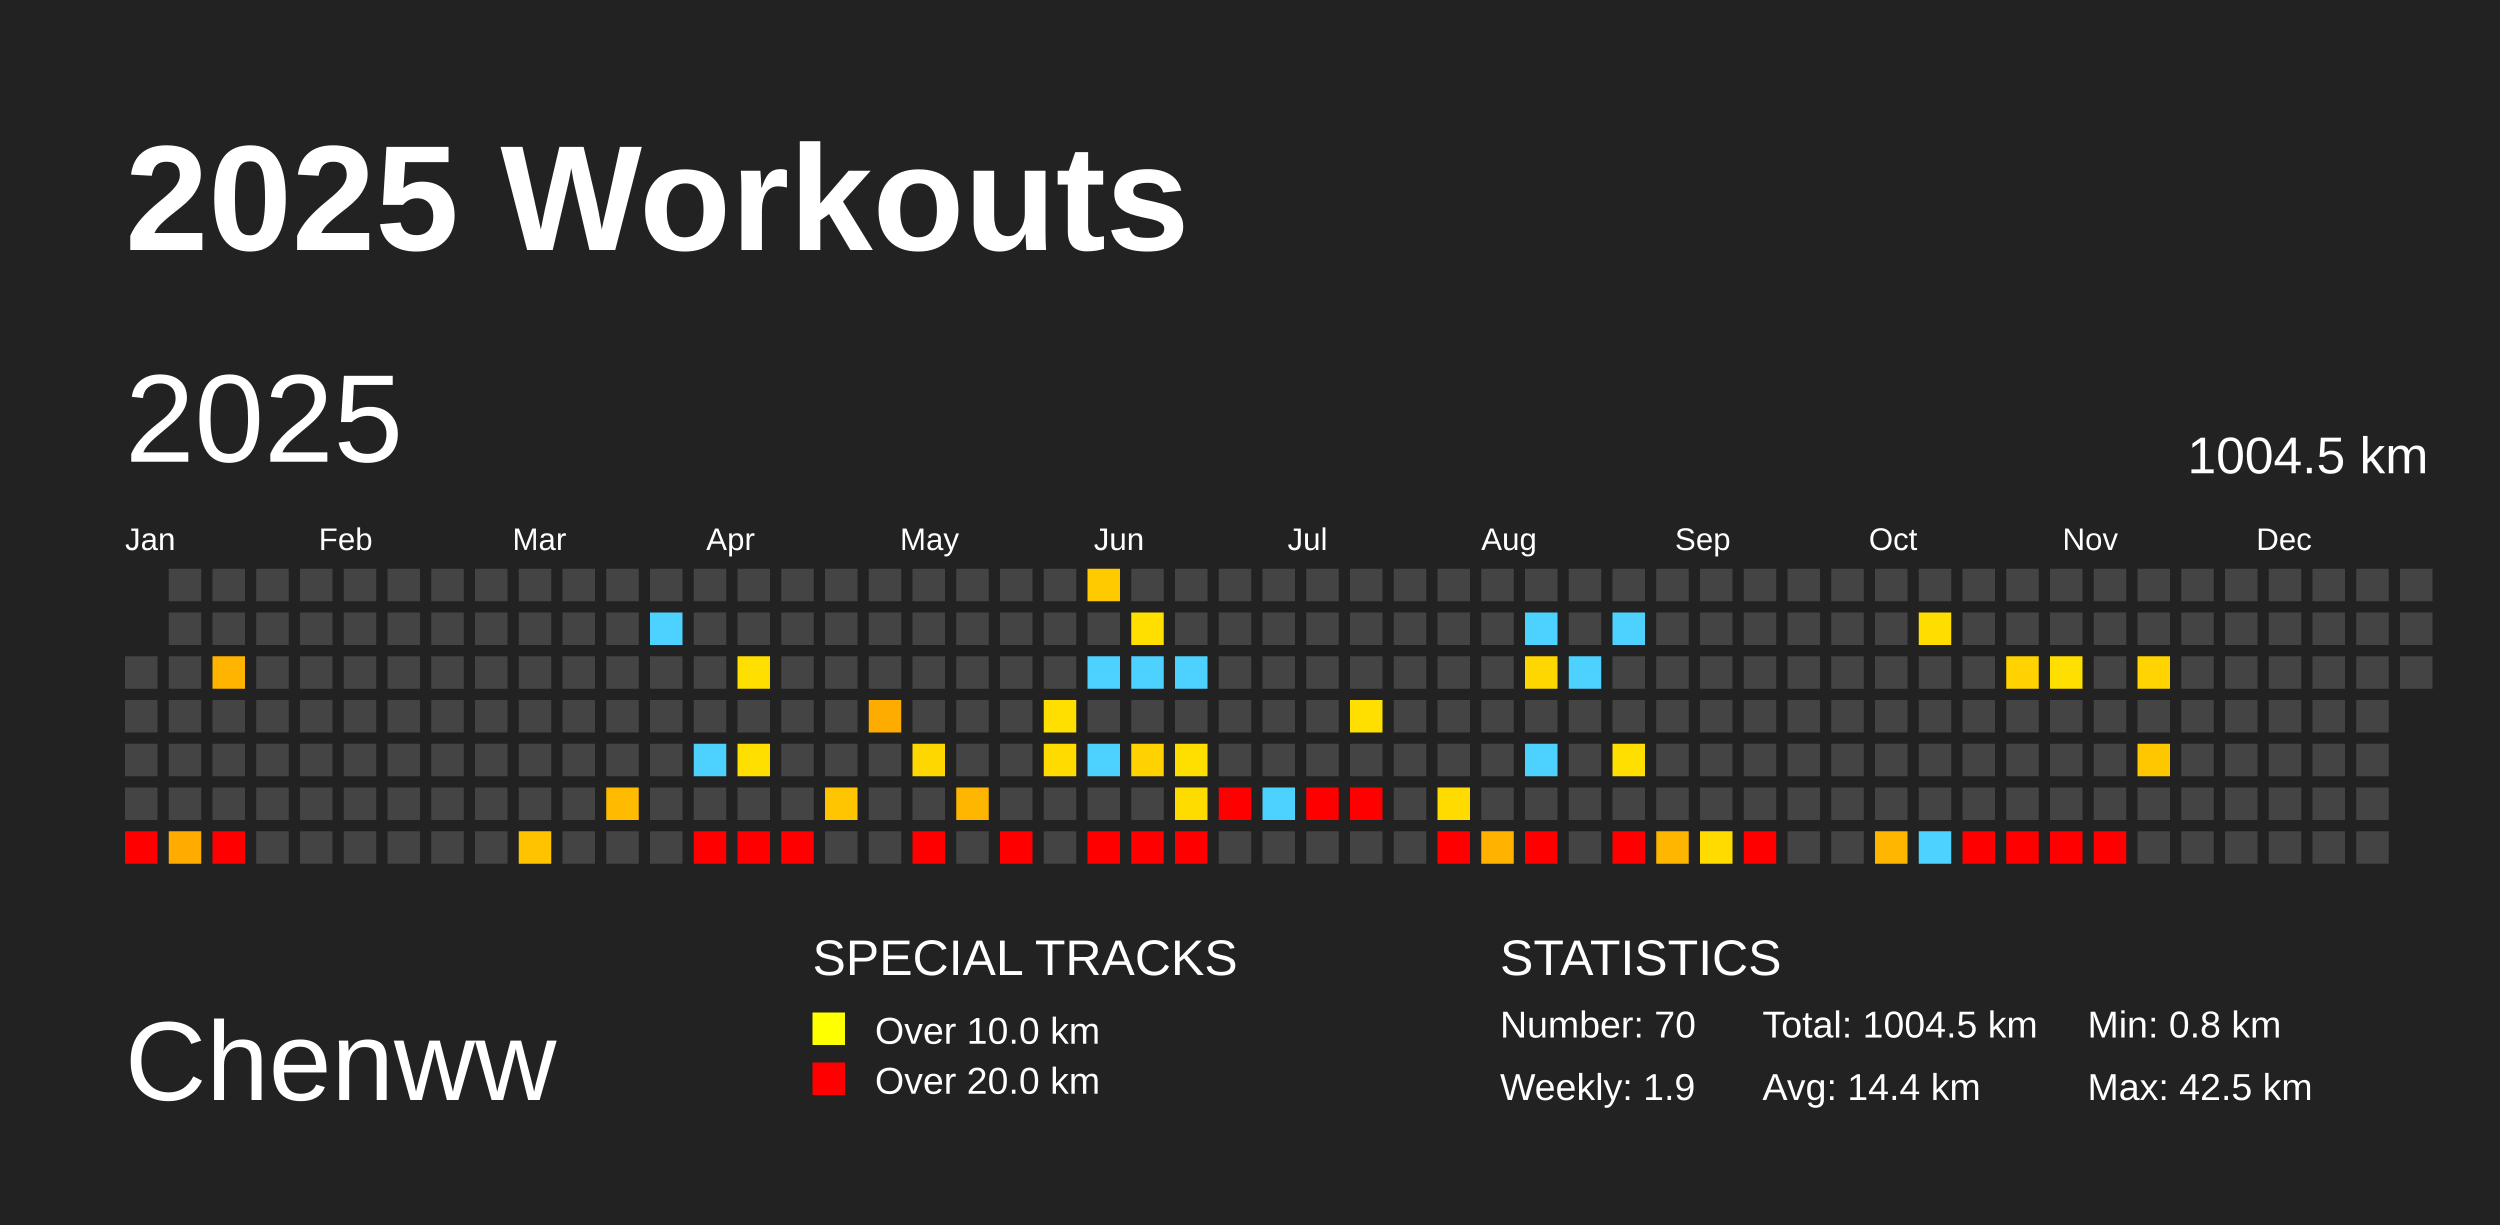
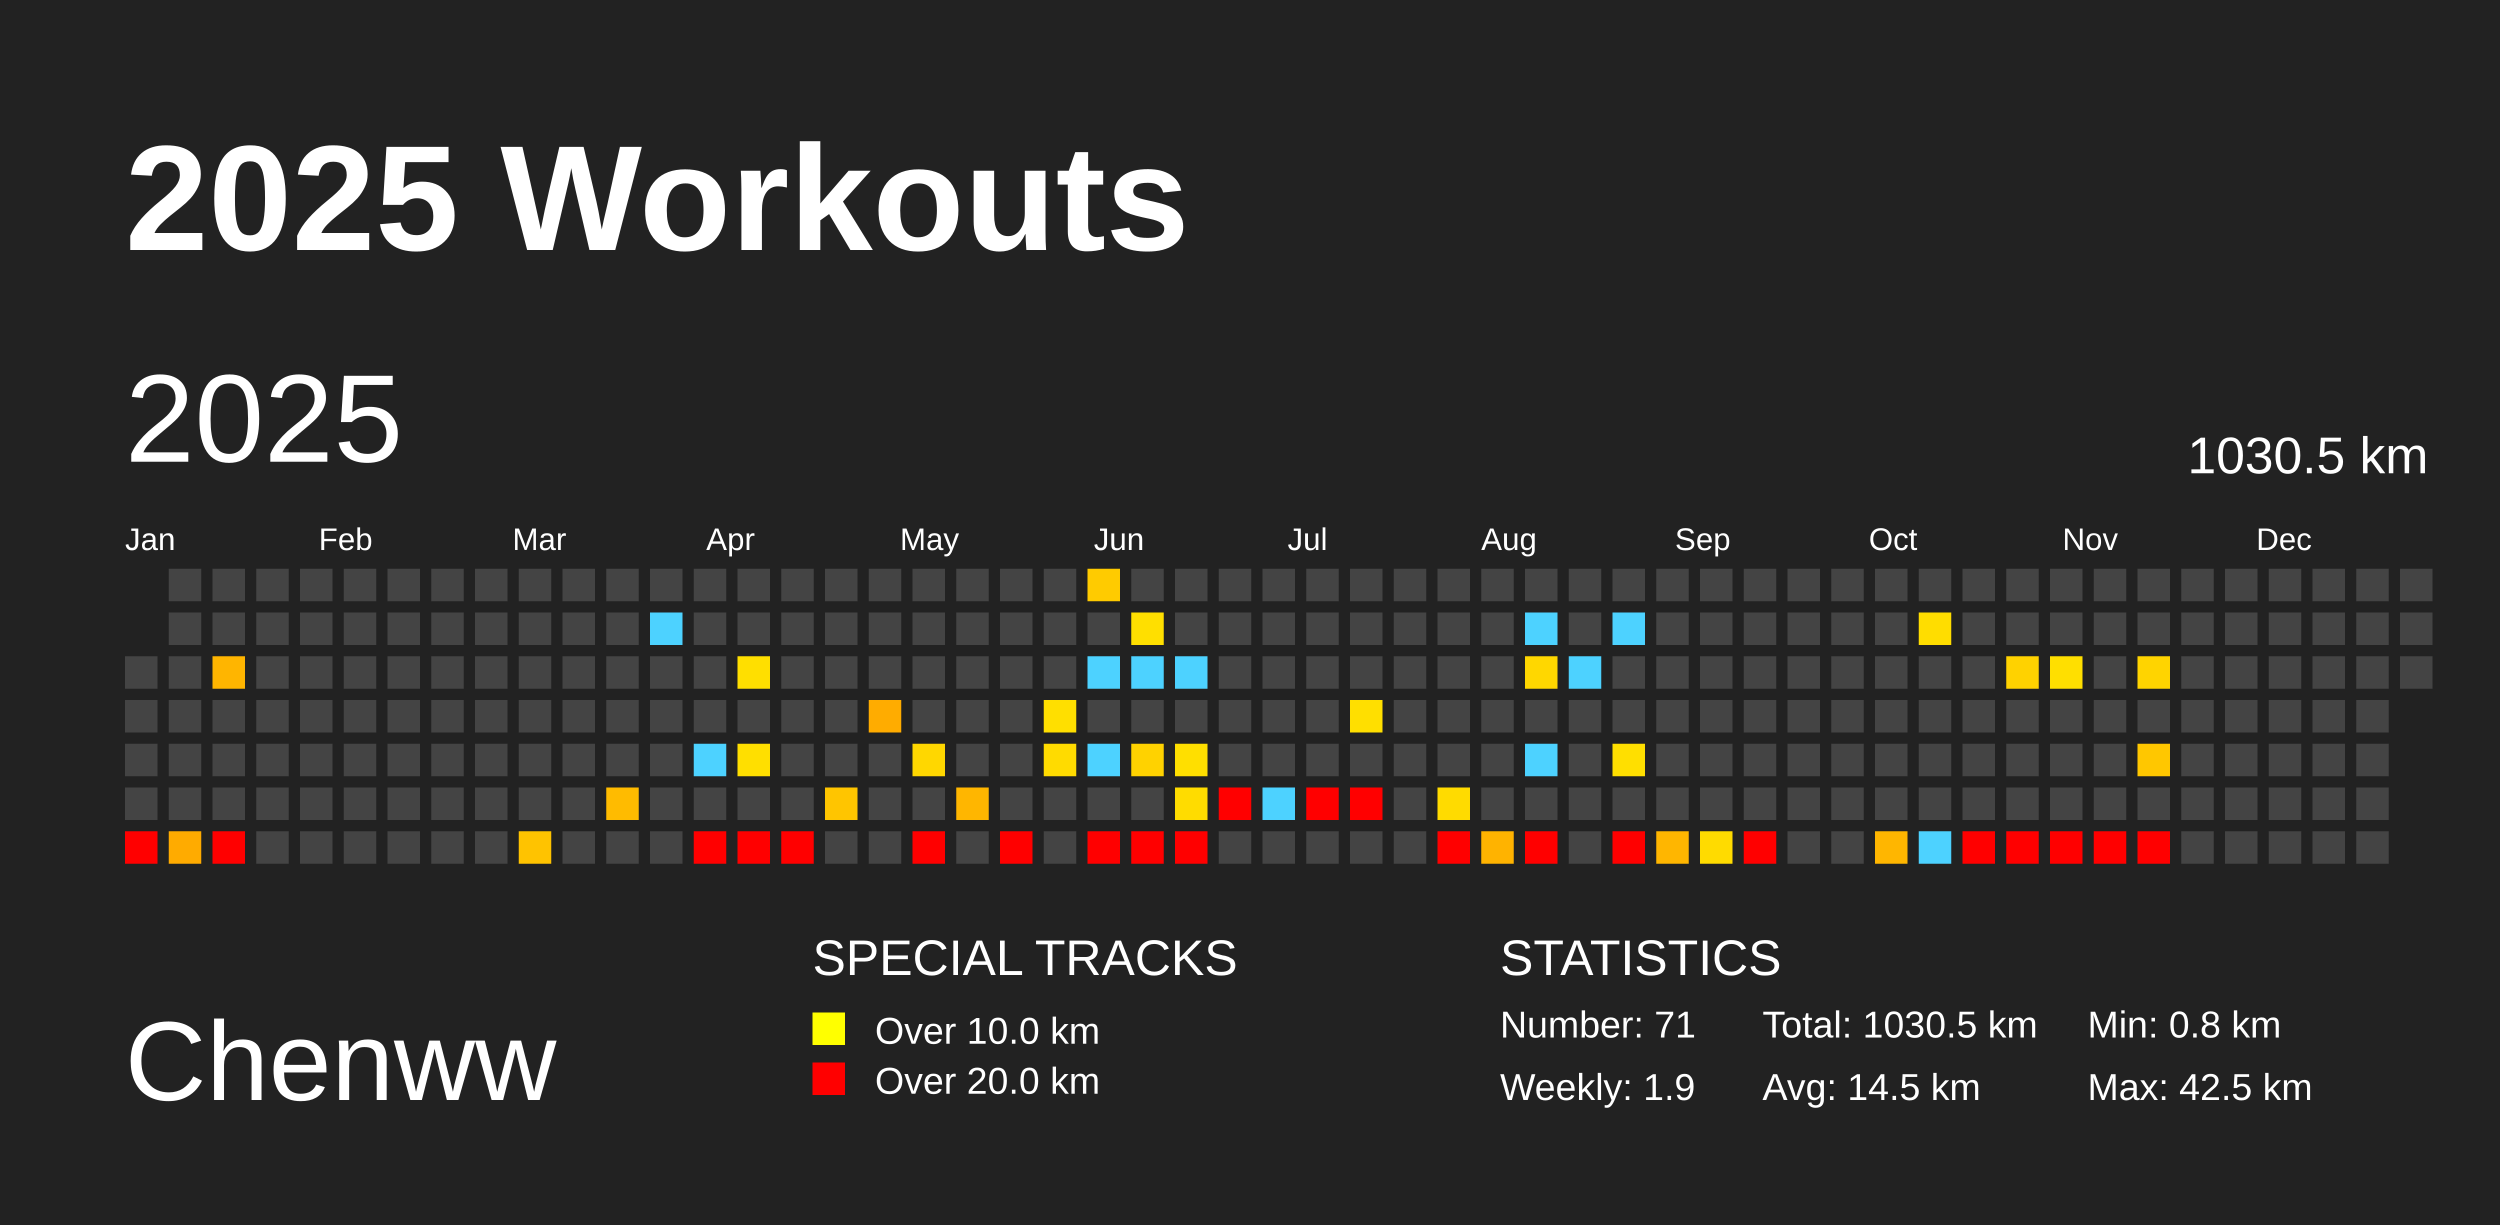
<svg xmlns="http://www.w3.org/2000/svg" baseProfile="full" height="98mm" version="1.1" viewBox="0,0,200,98" width="200mm">
  <defs />
  <rect fill="#222222" height="98" width="200" x="0" y="0" />
  <text fill="#FFFFFF" style="font-size:12px; font-family:Arial; font-weight:bold;" x="10" y="20">2025 Workouts</text>
  <text fill="#FFFFFF" style="font-size:9px; font-family:Arial" x="10" y="88">Chenww</text>
  <text fill="#FFFFFF" style="font-size:4px; font-family:Arial" x="65" y="78">SPECIAL TRACKS</text>
  <rect fill="yellow" height="2.6" width="2.6" x="65" y="81" />
  <text fill="#FFFFFF" style="font-size:3px; font-family:Arial" x="70" y="83.5">Over 10.0 km</text>
  <rect fill="red" height="2.6" width="2.6" x="65" y="85" />
  <text fill="#FFFFFF" style="font-size:3px; font-family:Arial" x="70" y="87.5">Over 20.0 km</text>
  <text fill="#FFFFFF" style="font-size:4px; font-family:Arial" x="120" y="78">STATISTICS</text>
-   <text fill="#FFFFFF" style="font-size:3px; font-family:Arial" x="120" y="83">Number: 70</text>
+   <text fill="#FFFFFF" style="font-size:3px; font-family:Arial" x="120" y="83">Number: 71</text>
  <text fill="#FFFFFF" style="font-size:3px; font-family:Arial" x="120" y="88">Weekly: 1.9</text>
-   <text fill="#FFFFFF" style="font-size:3px; font-family:Arial" x="141" y="83">Total: 1004.5 km</text>
-   <text fill="#FFFFFF" style="font-size:3px; font-family:Arial" x="141" y="88">Avg: 14.4 km</text>
+   <text fill="#FFFFFF" style="font-size:3px; font-family:Arial" x="141" y="83">Total: 1030.5 km</text>
+   <text fill="#FFFFFF" style="font-size:3px; font-family:Arial" x="141" y="88">Avg: 14.5 km</text>
  <text fill="#FFFFFF" style="font-size:3px; font-family:Arial" x="167" y="83">Min: 0.8 km</text>
  <text fill="#FFFFFF" style="font-size:3px; font-family:Arial" x="167" y="88">Max: 42.5 km</text>
  <text dominant-baseline="hanging" fill="#FFFFFF" style="font-size:10.0px; font-family:Arial;" x="10" y="30">2025</text>
-   <text dominant-baseline="hanging" fill="#FFFFFF" style="font-size:4.125px; font-family:Arial;" x="175" y="35">1004.5 km</text>
+   <text dominant-baseline="hanging" fill="#FFFFFF" style="font-size:4.125px; font-family:Arial;" x="175" y="35">1030.5 km</text>
  <text fill="#FFFFFF" style="font-size:2.5px; font-family:Arial" x="10.0" y="44">Jan</text>
  <text fill="#FFFFFF" style="font-size:2.5px; font-family:Arial" x="25.5" y="44">Feb</text>
  <text fill="#FFFFFF" style="font-size:2.5px; font-family:Arial" x="41.0" y="44">Mar</text>
  <text fill="#FFFFFF" style="font-size:2.5px; font-family:Arial" x="56.5" y="44">Apr</text>
  <text fill="#FFFFFF" style="font-size:2.5px; font-family:Arial" x="72.0" y="44">May</text>
  <text fill="#FFFFFF" style="font-size:2.5px; font-family:Arial" x="87.5" y="44">Jun</text>
  <text fill="#FFFFFF" style="font-size:2.5px; font-family:Arial" x="103.0" y="44">Jul</text>
  <text fill="#FFFFFF" style="font-size:2.5px; font-family:Arial" x="118.5" y="44">Aug</text>
  <text fill="#FFFFFF" style="font-size:2.5px; font-family:Arial" x="134.0" y="44">Sep</text>
  <text fill="#FFFFFF" style="font-size:2.5px; font-family:Arial" x="149.5" y="44">Oct</text>
  <text fill="#FFFFFF" style="font-size:2.5px; font-family:Arial" x="165.0" y="44">Nov</text>
  <text fill="#FFFFFF" style="font-size:2.5px; font-family:Arial" x="180.5" y="44">Dec</text>
  <rect fill="#444444" height="2.6" width="2.6" x="10.0" y="52.5" />
  <rect fill="#444444" height="2.6" width="2.6" x="10.0" y="56.0" />
  <rect fill="#444444" height="2.6" width="2.6" x="10.0" y="59.5" />
  <rect fill="#444444" height="2.6" width="2.6" x="10.0" y="63.0" />
  <rect fill="red" height="2.6" width="2.6" x="10.0" y="66.5" />
  <rect fill="#444444" height="2.6" width="2.6" x="13.5" y="45.5" />
  <rect fill="#444444" height="2.6" width="2.6" x="13.5" y="49.0" />
  <rect fill="#444444" height="2.6" width="2.6" x="13.5" y="52.5" />
  <rect fill="#444444" height="2.6" width="2.6" x="13.5" y="56.0" />
  <rect fill="#444444" height="2.6" width="2.6" x="13.5" y="59.5" />
  <rect fill="#444444" height="2.6" width="2.6" x="13.5" y="63.0" />
  <rect fill="#ffab00" height="2.6" width="2.6" x="13.5" y="66.5" />
  <rect fill="#444444" height="2.6" width="2.6" x="17.0" y="45.5" />
  <rect fill="#444444" height="2.6" width="2.6" x="17.0" y="49.0" />
  <rect fill="#ffb500" height="2.6" width="2.6" x="17.0" y="52.5" />
  <rect fill="#444444" height="2.6" width="2.6" x="17.0" y="56.0" />
  <rect fill="#444444" height="2.6" width="2.6" x="17.0" y="59.5" />
  <rect fill="#444444" height="2.6" width="2.6" x="17.0" y="63.0" />
  <rect fill="red" height="2.6" width="2.6" x="17.0" y="66.5" />
  <rect fill="#444444" height="2.6" width="2.6" x="20.5" y="45.5" />
  <rect fill="#444444" height="2.6" width="2.6" x="20.5" y="49.0" />
  <rect fill="#444444" height="2.6" width="2.6" x="20.5" y="52.5" />
  <rect fill="#444444" height="2.6" width="2.6" x="20.5" y="56.0" />
  <rect fill="#444444" height="2.6" width="2.6" x="20.5" y="59.5" />
  <rect fill="#444444" height="2.6" width="2.6" x="20.5" y="63.0" />
  <rect fill="#444444" height="2.6" width="2.6" x="20.5" y="66.5" />
  <rect fill="#444444" height="2.6" width="2.6" x="24.0" y="45.5" />
  <rect fill="#444444" height="2.6" width="2.6" x="24.0" y="49.0" />
  <rect fill="#444444" height="2.6" width="2.6" x="24.0" y="52.5" />
  <rect fill="#444444" height="2.6" width="2.6" x="24.0" y="56.0" />
  <rect fill="#444444" height="2.6" width="2.6" x="24.0" y="59.5" />
  <rect fill="#444444" height="2.6" width="2.6" x="24.0" y="63.0" />
  <rect fill="#444444" height="2.6" width="2.6" x="24.0" y="66.5" />
  <rect fill="#444444" height="2.6" width="2.6" x="27.5" y="45.5" />
  <rect fill="#444444" height="2.6" width="2.6" x="27.5" y="49.0" />
  <rect fill="#444444" height="2.6" width="2.6" x="27.5" y="52.5" />
  <rect fill="#444444" height="2.6" width="2.6" x="27.5" y="56.0" />
  <rect fill="#444444" height="2.6" width="2.6" x="27.5" y="59.5" />
  <rect fill="#444444" height="2.6" width="2.6" x="27.5" y="63.0" />
  <rect fill="#444444" height="2.6" width="2.6" x="27.5" y="66.5" />
  <rect fill="#444444" height="2.6" width="2.6" x="31.0" y="45.5" />
  <rect fill="#444444" height="2.6" width="2.6" x="31.0" y="49.0" />
  <rect fill="#444444" height="2.6" width="2.6" x="31.0" y="52.5" />
  <rect fill="#444444" height="2.6" width="2.6" x="31.0" y="56.0" />
  <rect fill="#444444" height="2.6" width="2.6" x="31.0" y="59.5" />
  <rect fill="#444444" height="2.6" width="2.6" x="31.0" y="63.0" />
  <rect fill="#444444" height="2.6" width="2.6" x="31.0" y="66.5" />
  <rect fill="#444444" height="2.6" width="2.6" x="34.5" y="45.5" />
  <rect fill="#444444" height="2.6" width="2.6" x="34.5" y="49.0" />
  <rect fill="#444444" height="2.6" width="2.6" x="34.5" y="52.5" />
  <rect fill="#444444" height="2.6" width="2.6" x="34.5" y="56.0" />
  <rect fill="#444444" height="2.6" width="2.6" x="34.5" y="59.5" />
  <rect fill="#444444" height="2.6" width="2.6" x="34.5" y="63.0" />
  <rect fill="#444444" height="2.6" width="2.6" x="34.5" y="66.5" />
  <rect fill="#444444" height="2.6" width="2.6" x="38.0" y="45.5" />
  <rect fill="#444444" height="2.6" width="2.6" x="38.0" y="49.0" />
  <rect fill="#444444" height="2.6" width="2.6" x="38.0" y="52.5" />
  <rect fill="#444444" height="2.6" width="2.6" x="38.0" y="56.0" />
  <rect fill="#444444" height="2.6" width="2.6" x="38.0" y="59.5" />
  <rect fill="#444444" height="2.6" width="2.6" x="38.0" y="63.0" />
  <rect fill="#444444" height="2.6" width="2.6" x="38.0" y="66.5" />
  <rect fill="#444444" height="2.6" width="2.6" x="41.5" y="45.5" />
  <rect fill="#444444" height="2.6" width="2.6" x="41.5" y="49.0" />
  <rect fill="#444444" height="2.6" width="2.6" x="41.5" y="52.5" />
  <rect fill="#444444" height="2.6" width="2.6" x="41.5" y="56.0" />
  <rect fill="#444444" height="2.6" width="2.6" x="41.5" y="59.5" />
  <rect fill="#444444" height="2.6" width="2.6" x="41.5" y="63.0" />
  <rect fill="#ffc300" height="2.6" width="2.6" x="41.5" y="66.5" />
  <rect fill="#444444" height="2.6" width="2.6" x="45.0" y="45.5" />
  <rect fill="#444444" height="2.6" width="2.6" x="45.0" y="49.0" />
  <rect fill="#444444" height="2.6" width="2.6" x="45.0" y="52.5" />
  <rect fill="#444444" height="2.6" width="2.6" x="45.0" y="56.0" />
  <rect fill="#444444" height="2.6" width="2.6" x="45.0" y="59.5" />
  <rect fill="#444444" height="2.6" width="2.6" x="45.0" y="63.0" />
  <rect fill="#444444" height="2.6" width="2.6" x="45.0" y="66.5" />
  <rect fill="#444444" height="2.6" width="2.6" x="48.5" y="45.5" />
  <rect fill="#444444" height="2.6" width="2.6" x="48.5" y="49.0" />
  <rect fill="#444444" height="2.6" width="2.6" x="48.5" y="52.5" />
  <rect fill="#444444" height="2.6" width="2.6" x="48.5" y="56.0" />
  <rect fill="#444444" height="2.6" width="2.6" x="48.5" y="59.5" />
  <rect fill="#ffbb00" height="2.6" width="2.6" x="48.5" y="63.0" />
  <rect fill="#444444" height="2.6" width="2.6" x="48.5" y="66.5" />
  <rect fill="#444444" height="2.6" width="2.6" x="52.0" y="45.5" />
  <rect fill="#4dd2ff" height="2.6" width="2.6" x="52.0" y="49.0" />
  <rect fill="#444444" height="2.6" width="2.6" x="52.0" y="52.5" />
  <rect fill="#444444" height="2.6" width="2.6" x="52.0" y="56.0" />
  <rect fill="#444444" height="2.6" width="2.6" x="52.0" y="59.5" />
  <rect fill="#444444" height="2.6" width="2.6" x="52.0" y="63.0" />
  <rect fill="#444444" height="2.6" width="2.6" x="52.0" y="66.5" />
  <rect fill="#444444" height="2.6" width="2.6" x="55.5" y="45.5" />
  <rect fill="#444444" height="2.6" width="2.6" x="55.5" y="49.0" />
  <rect fill="#444444" height="2.6" width="2.6" x="55.5" y="52.5" />
  <rect fill="#444444" height="2.6" width="2.6" x="55.5" y="56.0" />
  <rect fill="#4dd2ff" height="2.6" width="2.6" x="55.5" y="59.5" />
  <rect fill="#444444" height="2.6" width="2.6" x="55.5" y="63.0" />
  <rect fill="red" height="2.6" width="2.6" x="55.5" y="66.5" />
  <rect fill="#444444" height="2.6" width="2.6" x="59.0" y="45.5" />
  <rect fill="#444444" height="2.6" width="2.6" x="59.0" y="49.0" />
  <rect fill="#ffdf00" height="2.6" width="2.6" x="59.0" y="52.5" />
  <rect fill="#444444" height="2.6" width="2.6" x="59.0" y="56.0" />
  <rect fill="#ffdf00" height="2.6" width="2.6" x="59.0" y="59.5" />
  <rect fill="#444444" height="2.6" width="2.6" x="59.0" y="63.0" />
  <rect fill="red" height="2.6" width="2.6" x="59.0" y="66.5" />
  <rect fill="#444444" height="2.6" width="2.6" x="62.5" y="45.5" />
  <rect fill="#444444" height="2.6" width="2.6" x="62.5" y="49.0" />
  <rect fill="#444444" height="2.6" width="2.6" x="62.5" y="52.5" />
  <rect fill="#444444" height="2.6" width="2.6" x="62.5" y="56.0" />
  <rect fill="#444444" height="2.6" width="2.6" x="62.5" y="59.5" />
  <rect fill="#444444" height="2.6" width="2.6" x="62.5" y="63.0" />
  <rect fill="red" height="2.6" width="2.6" x="62.5" y="66.5" />
  <rect fill="#444444" height="2.6" width="2.6" x="66.0" y="45.5" />
  <rect fill="#444444" height="2.6" width="2.6" x="66.0" y="49.0" />
  <rect fill="#444444" height="2.6" width="2.6" x="66.0" y="52.5" />
  <rect fill="#444444" height="2.6" width="2.6" x="66.0" y="56.0" />
  <rect fill="#444444" height="2.6" width="2.6" x="66.0" y="59.5" />
  <rect fill="#ffc500" height="2.6" width="2.6" x="66.0" y="63.0" />
  <rect fill="#444444" height="2.6" width="2.6" x="66.0" y="66.5" />
  <rect fill="#444444" height="2.6" width="2.6" x="69.5" y="45.5" />
  <rect fill="#444444" height="2.6" width="2.6" x="69.5" y="49.0" />
  <rect fill="#444444" height="2.6" width="2.6" x="69.5" y="52.5" />
  <rect fill="#ffac00" height="2.6" width="2.6" x="69.5" y="56.0" />
  <rect fill="#444444" height="2.6" width="2.6" x="69.5" y="59.5" />
  <rect fill="#444444" height="2.6" width="2.6" x="69.5" y="63.0" />
  <rect fill="#444444" height="2.6" width="2.6" x="69.5" y="66.5" />
  <rect fill="#444444" height="2.6" width="2.6" x="73.0" y="45.5" />
  <rect fill="#444444" height="2.6" width="2.6" x="73.0" y="49.0" />
  <rect fill="#444444" height="2.6" width="2.6" x="73.0" y="52.5" />
  <rect fill="#444444" height="2.6" width="2.6" x="73.0" y="56.0" />
  <rect fill="#ffd700" height="2.6" width="2.6" x="73.0" y="59.5" />
  <rect fill="#444444" height="2.6" width="2.6" x="73.0" y="63.0" />
  <rect fill="red" height="2.6" width="2.6" x="73.0" y="66.5" />
  <rect fill="#444444" height="2.6" width="2.6" x="76.5" y="45.5" />
  <rect fill="#444444" height="2.6" width="2.6" x="76.5" y="49.0" />
  <rect fill="#444444" height="2.6" width="2.6" x="76.5" y="52.5" />
  <rect fill="#444444" height="2.6" width="2.6" x="76.5" y="56.0" />
  <rect fill="#444444" height="2.6" width="2.6" x="76.5" y="59.5" />
  <rect fill="#ffb600" height="2.6" width="2.6" x="76.5" y="63.0" />
  <rect fill="#444444" height="2.6" width="2.6" x="76.5" y="66.5" />
  <rect fill="#444444" height="2.6" width="2.6" x="80.0" y="45.5" />
  <rect fill="#444444" height="2.6" width="2.6" x="80.0" y="49.0" />
  <rect fill="#444444" height="2.6" width="2.6" x="80.0" y="52.5" />
  <rect fill="#444444" height="2.6" width="2.6" x="80.0" y="56.0" />
  <rect fill="#444444" height="2.6" width="2.6" x="80.0" y="59.5" />
  <rect fill="#444444" height="2.6" width="2.6" x="80.0" y="63.0" />
  <rect fill="red" height="2.6" width="2.6" x="80.0" y="66.5" />
  <rect fill="#444444" height="2.6" width="2.6" x="83.5" y="45.5" />
  <rect fill="#444444" height="2.6" width="2.6" x="83.5" y="49.0" />
  <rect fill="#444444" height="2.6" width="2.6" x="83.5" y="52.5" />
  <rect fill="#ffdf00" height="2.6" width="2.6" x="83.5" y="56.0" />
  <rect fill="#ffdb00" height="2.6" width="2.6" x="83.5" y="59.5" />
  <rect fill="#444444" height="2.6" width="2.6" x="83.5" y="63.0" />
  <rect fill="#444444" height="2.6" width="2.6" x="83.5" y="66.5" />
  <rect fill="#ffcb00" height="2.6" width="2.6" x="87.0" y="45.5" />
  <rect fill="#444444" height="2.6" width="2.6" x="87.0" y="49.0" />
  <rect fill="#4dd2ff" height="2.6" width="2.6" x="87.0" y="52.5" />
  <rect fill="#444444" height="2.6" width="2.6" x="87.0" y="56.0" />
  <rect fill="#4dd2ff" height="2.6" width="2.6" x="87.0" y="59.5" />
  <rect fill="#444444" height="2.6" width="2.6" x="87.0" y="63.0" />
  <rect fill="red" height="2.6" width="2.6" x="87.0" y="66.5" />
  <rect fill="#444444" height="2.6" width="2.6" x="90.5" y="45.5" />
  <rect fill="#ffdf00" height="2.6" width="2.6" x="90.5" y="49.0" />
  <rect fill="#4dd2ff" height="2.6" width="2.6" x="90.5" y="52.5" />
  <rect fill="#444444" height="2.6" width="2.6" x="90.5" y="56.0" />
  <rect fill="#ffd200" height="2.6" width="2.6" x="90.5" y="59.5" />
  <rect fill="#444444" height="2.6" width="2.6" x="90.5" y="63.0" />
  <rect fill="red" height="2.6" width="2.6" x="90.5" y="66.5" />
  <rect fill="#444444" height="2.6" width="2.6" x="94.0" y="45.5" />
  <rect fill="#444444" height="2.6" width="2.6" x="94.0" y="49.0" />
  <rect fill="#4dd2ff" height="2.6" width="2.6" x="94.0" y="52.5" />
  <rect fill="#444444" height="2.6" width="2.6" x="94.0" y="56.0" />
  <rect fill="#ffdf00" height="2.6" width="2.6" x="94.0" y="59.5" />
  <rect fill="#ffdc00" height="2.6" width="2.6" x="94.0" y="63.0" />
  <rect fill="red" height="2.6" width="2.6" x="94.0" y="66.5" />
  <rect fill="#444444" height="2.6" width="2.6" x="97.5" y="45.5" />
  <rect fill="#444444" height="2.6" width="2.6" x="97.5" y="49.0" />
  <rect fill="#444444" height="2.6" width="2.6" x="97.5" y="52.5" />
  <rect fill="#444444" height="2.6" width="2.6" x="97.5" y="56.0" />
  <rect fill="#444444" height="2.6" width="2.6" x="97.5" y="59.5" />
  <rect fill="red" height="2.6" width="2.6" x="97.5" y="63.0" />
  <rect fill="#444444" height="2.6" width="2.6" x="97.5" y="66.5" />
  <rect fill="#444444" height="2.6" width="2.6" x="101.0" y="45.5" />
  <rect fill="#444444" height="2.6" width="2.6" x="101.0" y="49.0" />
  <rect fill="#444444" height="2.6" width="2.6" x="101.0" y="52.5" />
  <rect fill="#444444" height="2.6" width="2.6" x="101.0" y="56.0" />
  <rect fill="#444444" height="2.6" width="2.6" x="101.0" y="59.5" />
  <rect fill="#4dd2ff" height="2.6" width="2.6" x="101.0" y="63.0" />
  <rect fill="#444444" height="2.6" width="2.6" x="101.0" y="66.5" />
  <rect fill="#444444" height="2.6" width="2.6" x="104.5" y="45.5" />
  <rect fill="#444444" height="2.6" width="2.6" x="104.5" y="49.0" />
  <rect fill="#444444" height="2.6" width="2.6" x="104.5" y="52.5" />
  <rect fill="#444444" height="2.6" width="2.6" x="104.5" y="56.0" />
  <rect fill="#444444" height="2.6" width="2.6" x="104.5" y="59.5" />
  <rect fill="red" height="2.6" width="2.6" x="104.5" y="63.0" />
  <rect fill="#444444" height="2.6" width="2.6" x="104.5" y="66.5" />
  <rect fill="#444444" height="2.6" width="2.6" x="108.0" y="45.5" />
  <rect fill="#444444" height="2.6" width="2.6" x="108.0" y="49.0" />
  <rect fill="#444444" height="2.6" width="2.6" x="108.0" y="52.5" />
  <rect fill="#ffdf00" height="2.6" width="2.6" x="108.0" y="56.0" />
  <rect fill="#444444" height="2.6" width="2.6" x="108.0" y="59.5" />
  <rect fill="red" height="2.6" width="2.6" x="108.0" y="63.0" />
  <rect fill="#444444" height="2.6" width="2.6" x="108.0" y="66.5" />
  <rect fill="#444444" height="2.6" width="2.6" x="111.5" y="45.5" />
  <rect fill="#444444" height="2.6" width="2.6" x="111.5" y="49.0" />
  <rect fill="#444444" height="2.6" width="2.6" x="111.5" y="52.5" />
  <rect fill="#444444" height="2.6" width="2.6" x="111.5" y="56.0" />
  <rect fill="#444444" height="2.6" width="2.6" x="111.5" y="59.5" />
  <rect fill="#444444" height="2.6" width="2.6" x="111.5" y="63.0" />
  <rect fill="#444444" height="2.6" width="2.6" x="111.5" y="66.5" />
  <rect fill="#444444" height="2.6" width="2.6" x="115.0" y="45.5" />
  <rect fill="#444444" height="2.6" width="2.6" x="115.0" y="49.0" />
  <rect fill="#444444" height="2.6" width="2.6" x="115.0" y="52.5" />
  <rect fill="#444444" height="2.6" width="2.6" x="115.0" y="56.0" />
  <rect fill="#444444" height="2.6" width="2.6" x="115.0" y="59.5" />
  <rect fill="#ffdb00" height="2.6" width="2.6" x="115.0" y="63.0" />
  <rect fill="red" height="2.6" width="2.6" x="115.0" y="66.5" />
  <rect fill="#444444" height="2.6" width="2.6" x="118.5" y="45.5" />
  <rect fill="#444444" height="2.6" width="2.6" x="118.5" y="49.0" />
  <rect fill="#444444" height="2.6" width="2.6" x="118.5" y="52.5" />
  <rect fill="#444444" height="2.6" width="2.6" x="118.5" y="56.0" />
  <rect fill="#444444" height="2.6" width="2.6" x="118.5" y="59.5" />
  <rect fill="#444444" height="2.6" width="2.6" x="118.5" y="63.0" />
  <rect fill="#ffb300" height="2.6" width="2.6" x="118.5" y="66.5" />
  <rect fill="#444444" height="2.6" width="2.6" x="122.0" y="45.5" />
  <rect fill="#4dd2ff" height="2.6" width="2.6" x="122.0" y="49.0" />
  <rect fill="#ffd700" height="2.6" width="2.6" x="122.0" y="52.5" />
  <rect fill="#444444" height="2.6" width="2.6" x="122.0" y="56.0" />
  <rect fill="#4dd2ff" height="2.6" width="2.6" x="122.0" y="59.5" />
  <rect fill="#444444" height="2.6" width="2.6" x="122.0" y="63.0" />
  <rect fill="red" height="2.6" width="2.6" x="122.0" y="66.5" />
  <rect fill="#444444" height="2.6" width="2.6" x="125.5" y="45.5" />
  <rect fill="#444444" height="2.6" width="2.6" x="125.5" y="49.0" />
  <rect fill="#4dd2ff" height="2.6" width="2.6" x="125.5" y="52.5" />
  <rect fill="#444444" height="2.6" width="2.6" x="125.5" y="56.0" />
  <rect fill="#444444" height="2.6" width="2.6" x="125.5" y="59.5" />
  <rect fill="#444444" height="2.6" width="2.6" x="125.5" y="63.0" />
  <rect fill="#444444" height="2.6" width="2.6" x="125.5" y="66.5" />
  <rect fill="#444444" height="2.6" width="2.6" x="129.0" y="45.5" />
  <rect fill="#4dd2ff" height="2.6" width="2.6" x="129.0" y="49.0" />
  <rect fill="#444444" height="2.6" width="2.6" x="129.0" y="52.5" />
  <rect fill="#444444" height="2.6" width="2.6" x="129.0" y="56.0" />
  <rect fill="#ffdf00" height="2.6" width="2.6" x="129.0" y="59.5" />
  <rect fill="#444444" height="2.6" width="2.6" x="129.0" y="63.0" />
  <rect fill="red" height="2.6" width="2.6" x="129.0" y="66.5" />
  <rect fill="#444444" height="2.6" width="2.6" x="132.5" y="45.5" />
  <rect fill="#444444" height="2.6" width="2.6" x="132.5" y="49.0" />
  <rect fill="#444444" height="2.6" width="2.6" x="132.5" y="52.5" />
  <rect fill="#444444" height="2.6" width="2.6" x="132.5" y="56.0" />
  <rect fill="#444444" height="2.6" width="2.6" x="132.5" y="59.5" />
  <rect fill="#444444" height="2.6" width="2.6" x="132.5" y="63.0" />
  <rect fill="#ffb600" height="2.6" width="2.6" x="132.5" y="66.5" />
  <rect fill="#444444" height="2.6" width="2.6" x="136.0" y="45.5" />
  <rect fill="#444444" height="2.6" width="2.6" x="136.0" y="49.0" />
  <rect fill="#444444" height="2.6" width="2.6" x="136.0" y="52.5" />
  <rect fill="#444444" height="2.6" width="2.6" x="136.0" y="56.0" />
  <rect fill="#444444" height="2.6" width="2.6" x="136.0" y="59.5" />
  <rect fill="#444444" height="2.6" width="2.6" x="136.0" y="63.0" />
  <rect fill="#ffdb00" height="2.6" width="2.6" x="136.0" y="66.5" />
  <rect fill="#444444" height="2.6" width="2.6" x="139.5" y="45.5" />
  <rect fill="#444444" height="2.6" width="2.6" x="139.5" y="49.0" />
  <rect fill="#444444" height="2.6" width="2.6" x="139.5" y="52.5" />
  <rect fill="#444444" height="2.6" width="2.6" x="139.5" y="56.0" />
  <rect fill="#444444" height="2.6" width="2.6" x="139.5" y="59.5" />
  <rect fill="#444444" height="2.6" width="2.6" x="139.5" y="63.0" />
  <rect fill="red" height="2.6" width="2.6" x="139.5" y="66.5" />
  <rect fill="#444444" height="2.6" width="2.6" x="143.0" y="45.5" />
  <rect fill="#444444" height="2.6" width="2.6" x="143.0" y="49.0" />
  <rect fill="#444444" height="2.6" width="2.6" x="143.0" y="52.5" />
  <rect fill="#444444" height="2.6" width="2.6" x="143.0" y="56.0" />
  <rect fill="#444444" height="2.6" width="2.6" x="143.0" y="59.5" />
  <rect fill="#444444" height="2.6" width="2.6" x="143.0" y="63.0" />
  <rect fill="#444444" height="2.6" width="2.6" x="143.0" y="66.5" />
  <rect fill="#444444" height="2.6" width="2.6" x="146.5" y="45.5" />
  <rect fill="#444444" height="2.6" width="2.6" x="146.5" y="49.0" />
  <rect fill="#444444" height="2.6" width="2.6" x="146.5" y="52.5" />
  <rect fill="#444444" height="2.6" width="2.6" x="146.5" y="56.0" />
  <rect fill="#444444" height="2.6" width="2.6" x="146.5" y="59.5" />
  <rect fill="#444444" height="2.6" width="2.6" x="146.5" y="63.0" />
  <rect fill="#444444" height="2.6" width="2.6" x="146.5" y="66.5" />
  <rect fill="#444444" height="2.6" width="2.6" x="150.0" y="45.5" />
  <rect fill="#444444" height="2.6" width="2.6" x="150.0" y="49.0" />
  <rect fill="#444444" height="2.6" width="2.6" x="150.0" y="52.5" />
  <rect fill="#444444" height="2.6" width="2.6" x="150.0" y="56.0" />
  <rect fill="#444444" height="2.6" width="2.6" x="150.0" y="59.5" />
  <rect fill="#444444" height="2.6" width="2.6" x="150.0" y="63.0" />
  <rect fill="#ffb600" height="2.6" width="2.6" x="150.0" y="66.5" />
  <rect fill="#444444" height="2.6" width="2.6" x="153.5" y="45.5" />
  <rect fill="#ffdd00" height="2.6" width="2.6" x="153.5" y="49.0" />
  <rect fill="#444444" height="2.6" width="2.6" x="153.5" y="52.5" />
  <rect fill="#444444" height="2.6" width="2.6" x="153.5" y="56.0" />
  <rect fill="#444444" height="2.6" width="2.6" x="153.5" y="59.5" />
  <rect fill="#444444" height="2.6" width="2.6" x="153.5" y="63.0" />
  <rect fill="#4dd2ff" height="2.6" width="2.6" x="153.5" y="66.5" />
  <rect fill="#444444" height="2.6" width="2.6" x="157.0" y="45.5" />
  <rect fill="#444444" height="2.6" width="2.6" x="157.0" y="49.0" />
  <rect fill="#444444" height="2.6" width="2.6" x="157.0" y="52.5" />
  <rect fill="#444444" height="2.6" width="2.6" x="157.0" y="56.0" />
  <rect fill="#444444" height="2.6" width="2.6" x="157.0" y="59.5" />
  <rect fill="#444444" height="2.6" width="2.6" x="157.0" y="63.0" />
  <rect fill="red" height="2.6" width="2.6" x="157.0" y="66.5" />
  <rect fill="#444444" height="2.6" width="2.6" x="160.5" y="45.5" />
  <rect fill="#444444" height="2.6" width="2.6" x="160.5" y="49.0" />
  <rect fill="#ffd200" height="2.6" width="2.6" x="160.5" y="52.5" />
  <rect fill="#444444" height="2.6" width="2.6" x="160.5" y="56.0" />
  <rect fill="#444444" height="2.6" width="2.6" x="160.5" y="59.5" />
  <rect fill="#444444" height="2.6" width="2.6" x="160.5" y="63.0" />
  <rect fill="red" height="2.6" width="2.6" x="160.5" y="66.5" />
  <rect fill="#444444" height="2.6" width="2.6" x="164.0" y="45.5" />
  <rect fill="#444444" height="2.6" width="2.6" x="164.0" y="49.0" />
  <rect fill="#ffdf00" height="2.6" width="2.6" x="164.0" y="52.5" />
  <rect fill="#444444" height="2.6" width="2.6" x="164.0" y="56.0" />
  <rect fill="#444444" height="2.6" width="2.6" x="164.0" y="59.5" />
  <rect fill="#444444" height="2.6" width="2.6" x="164.0" y="63.0" />
  <rect fill="red" height="2.6" width="2.6" x="164.0" y="66.5" />
  <rect fill="#444444" height="2.6" width="2.6" x="167.5" y="45.5" />
  <rect fill="#444444" height="2.6" width="2.6" x="167.5" y="49.0" />
  <rect fill="#444444" height="2.6" width="2.6" x="167.5" y="52.5" />
  <rect fill="#444444" height="2.6" width="2.6" x="167.5" y="56.0" />
  <rect fill="#444444" height="2.6" width="2.6" x="167.5" y="59.5" />
  <rect fill="#444444" height="2.6" width="2.6" x="167.5" y="63.0" />
  <rect fill="red" height="2.6" width="2.6" x="167.5" y="66.5" />
  <rect fill="#444444" height="2.6" width="2.6" x="171.0" y="45.5" />
  <rect fill="#444444" height="2.6" width="2.6" x="171.0" y="49.0" />
  <rect fill="#ffd400" height="2.6" width="2.6" x="171.0" y="52.5" />
  <rect fill="#444444" height="2.6" width="2.6" x="171.0" y="56.0" />
  <rect fill="#ffc700" height="2.6" width="2.6" x="171.0" y="59.5" />
  <rect fill="#444444" height="2.6" width="2.6" x="171.0" y="63.0" />
-   <rect fill="#444444" height="2.6" width="2.6" x="171.0" y="66.5" />
+   <rect fill="red" height="2.6" width="2.6" x="171.0" y="66.5" />
  <rect fill="#444444" height="2.6" width="2.6" x="174.5" y="45.5" />
  <rect fill="#444444" height="2.6" width="2.6" x="174.5" y="49.0" />
  <rect fill="#444444" height="2.6" width="2.6" x="174.5" y="52.5" />
  <rect fill="#444444" height="2.6" width="2.6" x="174.5" y="56.0" />
  <rect fill="#444444" height="2.6" width="2.6" x="174.5" y="59.5" />
  <rect fill="#444444" height="2.6" width="2.6" x="174.5" y="63.0" />
  <rect fill="#444444" height="2.6" width="2.6" x="174.5" y="66.5" />
  <rect fill="#444444" height="2.6" width="2.6" x="178.0" y="45.5" />
  <rect fill="#444444" height="2.6" width="2.6" x="178.0" y="49.0" />
  <rect fill="#444444" height="2.6" width="2.6" x="178.0" y="52.5" />
  <rect fill="#444444" height="2.6" width="2.6" x="178.0" y="56.0" />
  <rect fill="#444444" height="2.6" width="2.6" x="178.0" y="59.5" />
  <rect fill="#444444" height="2.6" width="2.6" x="178.0" y="63.0" />
  <rect fill="#444444" height="2.6" width="2.6" x="178.0" y="66.5" />
  <rect fill="#444444" height="2.6" width="2.6" x="181.5" y="45.5" />
  <rect fill="#444444" height="2.6" width="2.6" x="181.5" y="49.0" />
  <rect fill="#444444" height="2.6" width="2.6" x="181.5" y="52.5" />
  <rect fill="#444444" height="2.6" width="2.6" x="181.5" y="56.0" />
  <rect fill="#444444" height="2.6" width="2.6" x="181.5" y="59.5" />
  <rect fill="#444444" height="2.6" width="2.6" x="181.5" y="63.0" />
  <rect fill="#444444" height="2.6" width="2.6" x="181.5" y="66.5" />
  <rect fill="#444444" height="2.6" width="2.6" x="185.0" y="45.5" />
  <rect fill="#444444" height="2.6" width="2.6" x="185.0" y="49.0" />
  <rect fill="#444444" height="2.6" width="2.6" x="185.0" y="52.5" />
  <rect fill="#444444" height="2.6" width="2.6" x="185.0" y="56.0" />
  <rect fill="#444444" height="2.6" width="2.6" x="185.0" y="59.5" />
  <rect fill="#444444" height="2.6" width="2.6" x="185.0" y="63.0" />
  <rect fill="#444444" height="2.6" width="2.6" x="185.0" y="66.5" />
  <rect fill="#444444" height="2.6" width="2.6" x="188.5" y="45.5" />
  <rect fill="#444444" height="2.6" width="2.6" x="188.5" y="49.0" />
  <rect fill="#444444" height="2.6" width="2.6" x="188.5" y="52.5" />
  <rect fill="#444444" height="2.6" width="2.6" x="188.5" y="56.0" />
  <rect fill="#444444" height="2.6" width="2.6" x="188.5" y="59.5" />
  <rect fill="#444444" height="2.6" width="2.6" x="188.5" y="63.0" />
  <rect fill="#444444" height="2.6" width="2.6" x="188.5" y="66.5" />
  <rect fill="#444444" height="2.6" width="2.6" x="192.0" y="45.5" />
  <rect fill="#444444" height="2.6" width="2.6" x="192.0" y="49.0" />
  <rect fill="#444444" height="2.6" width="2.6" x="192.0" y="52.5" />
</svg>
